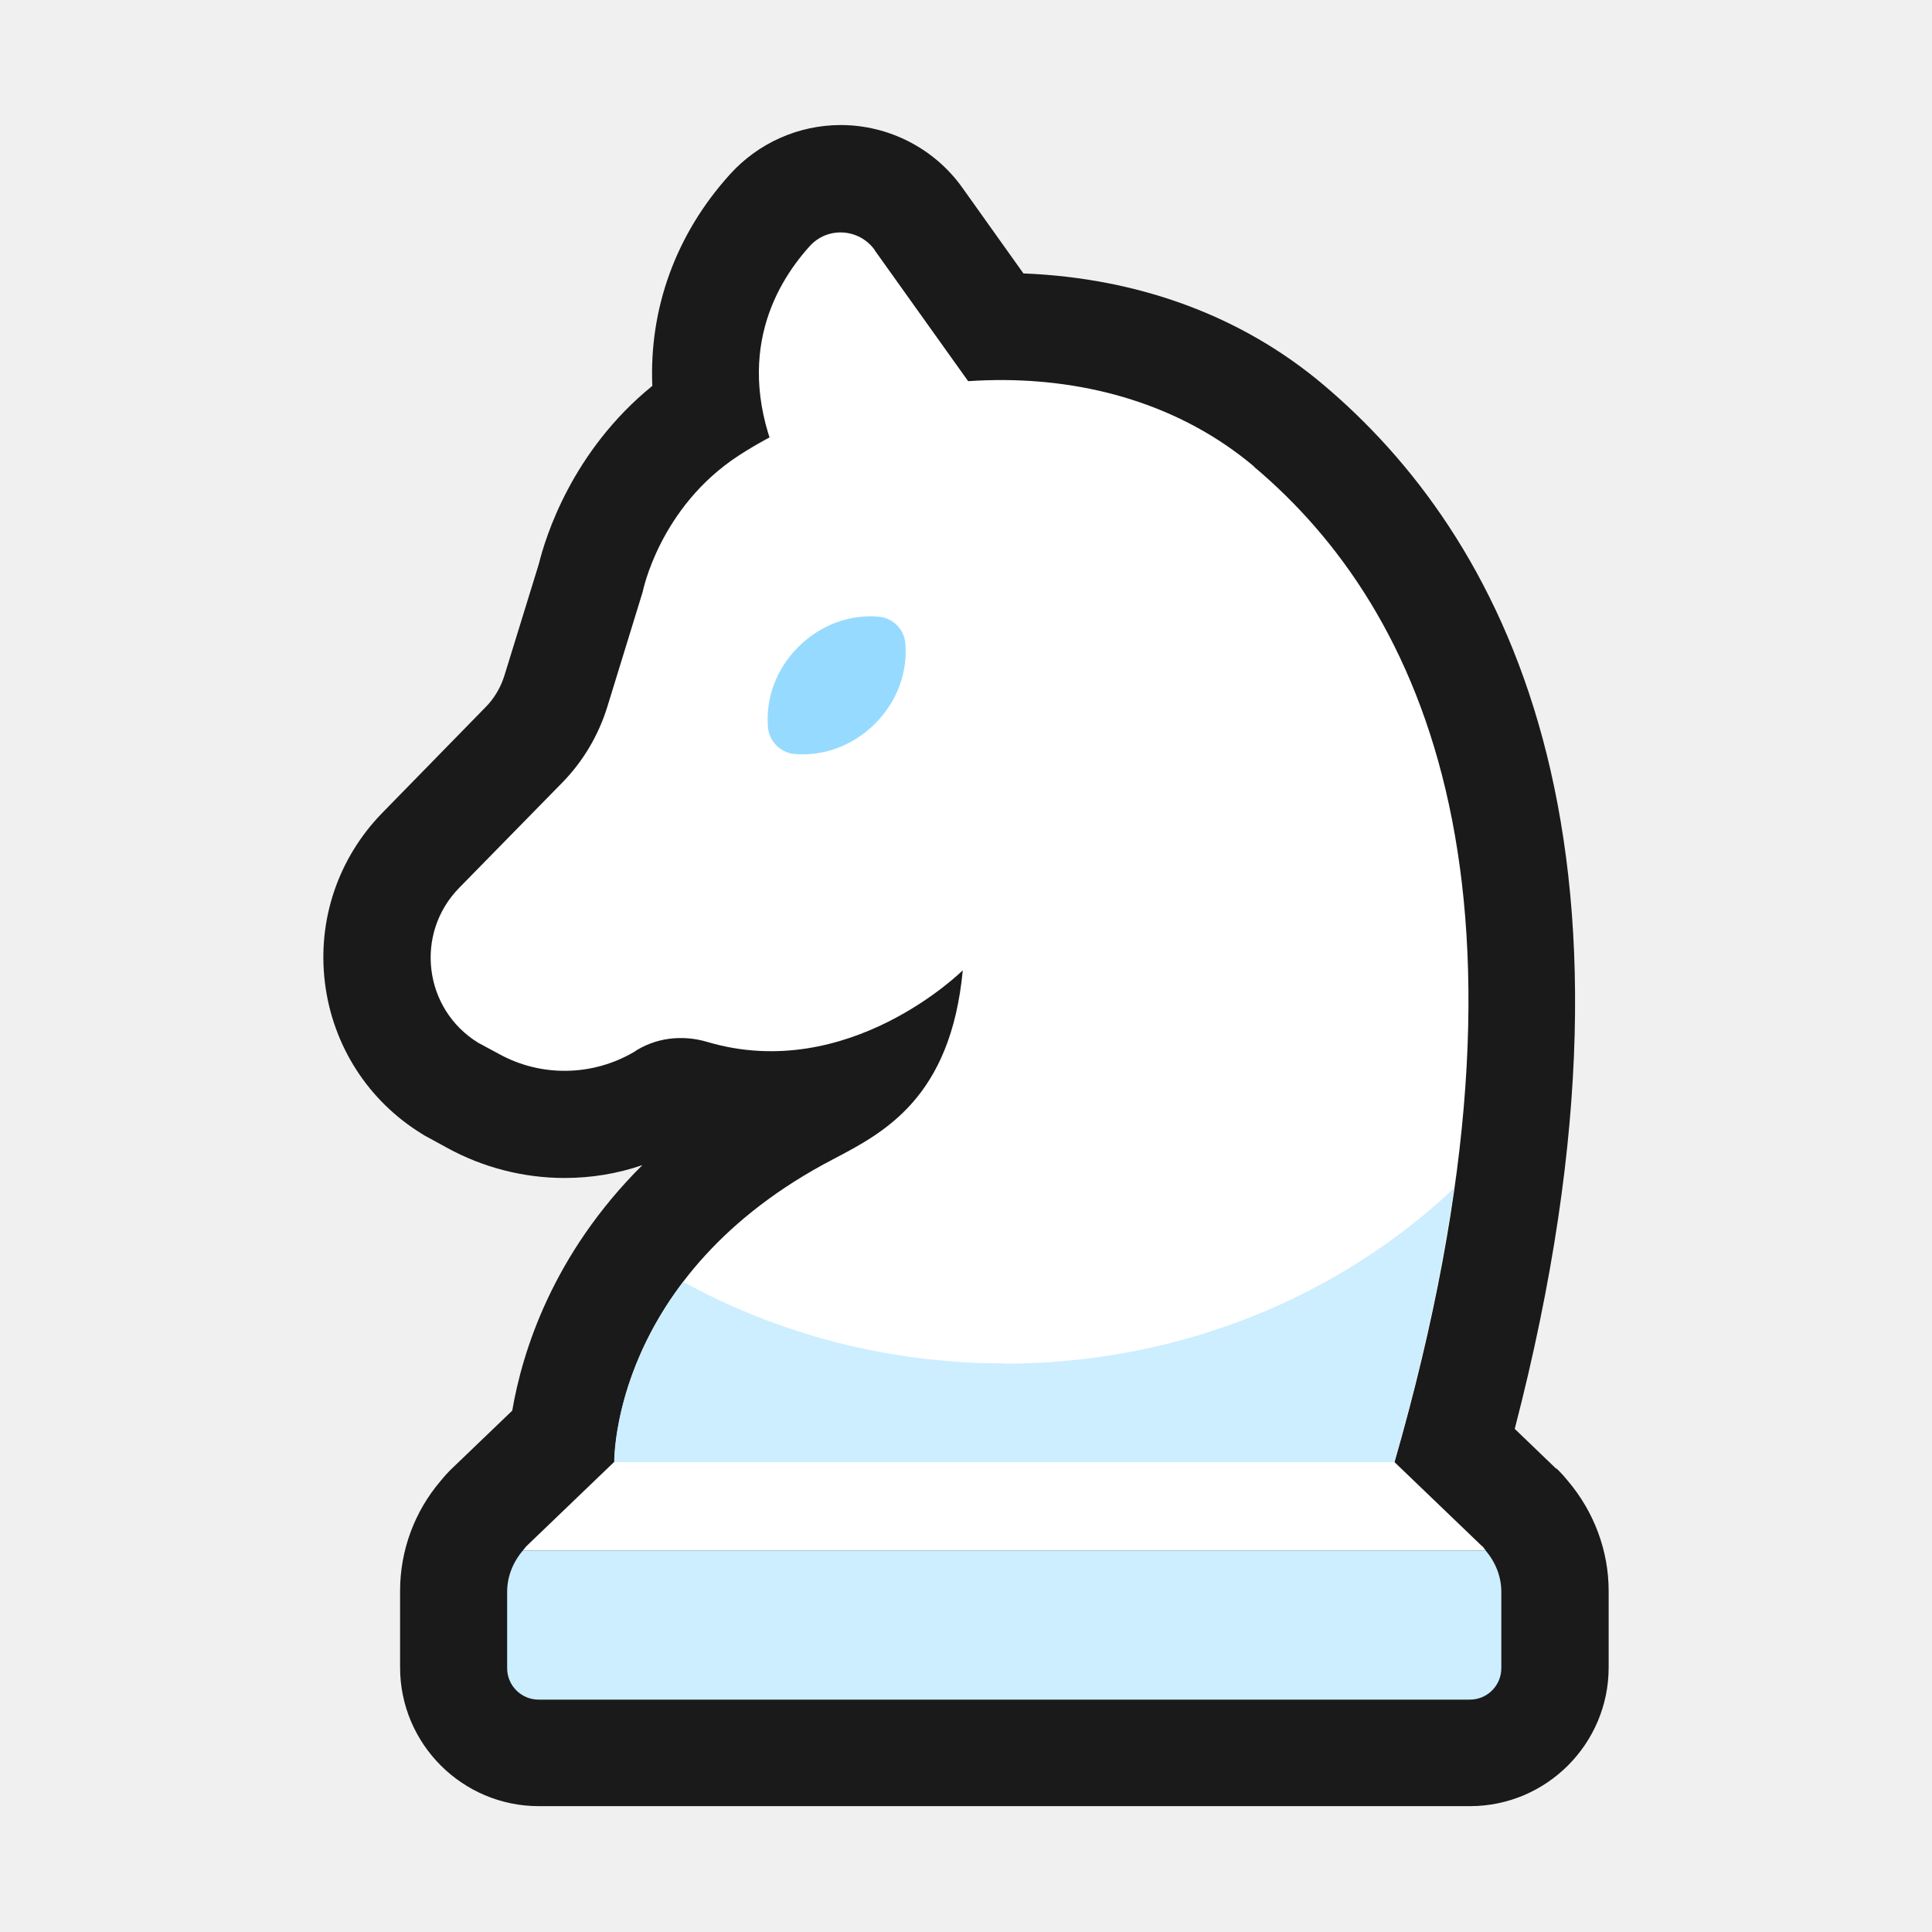
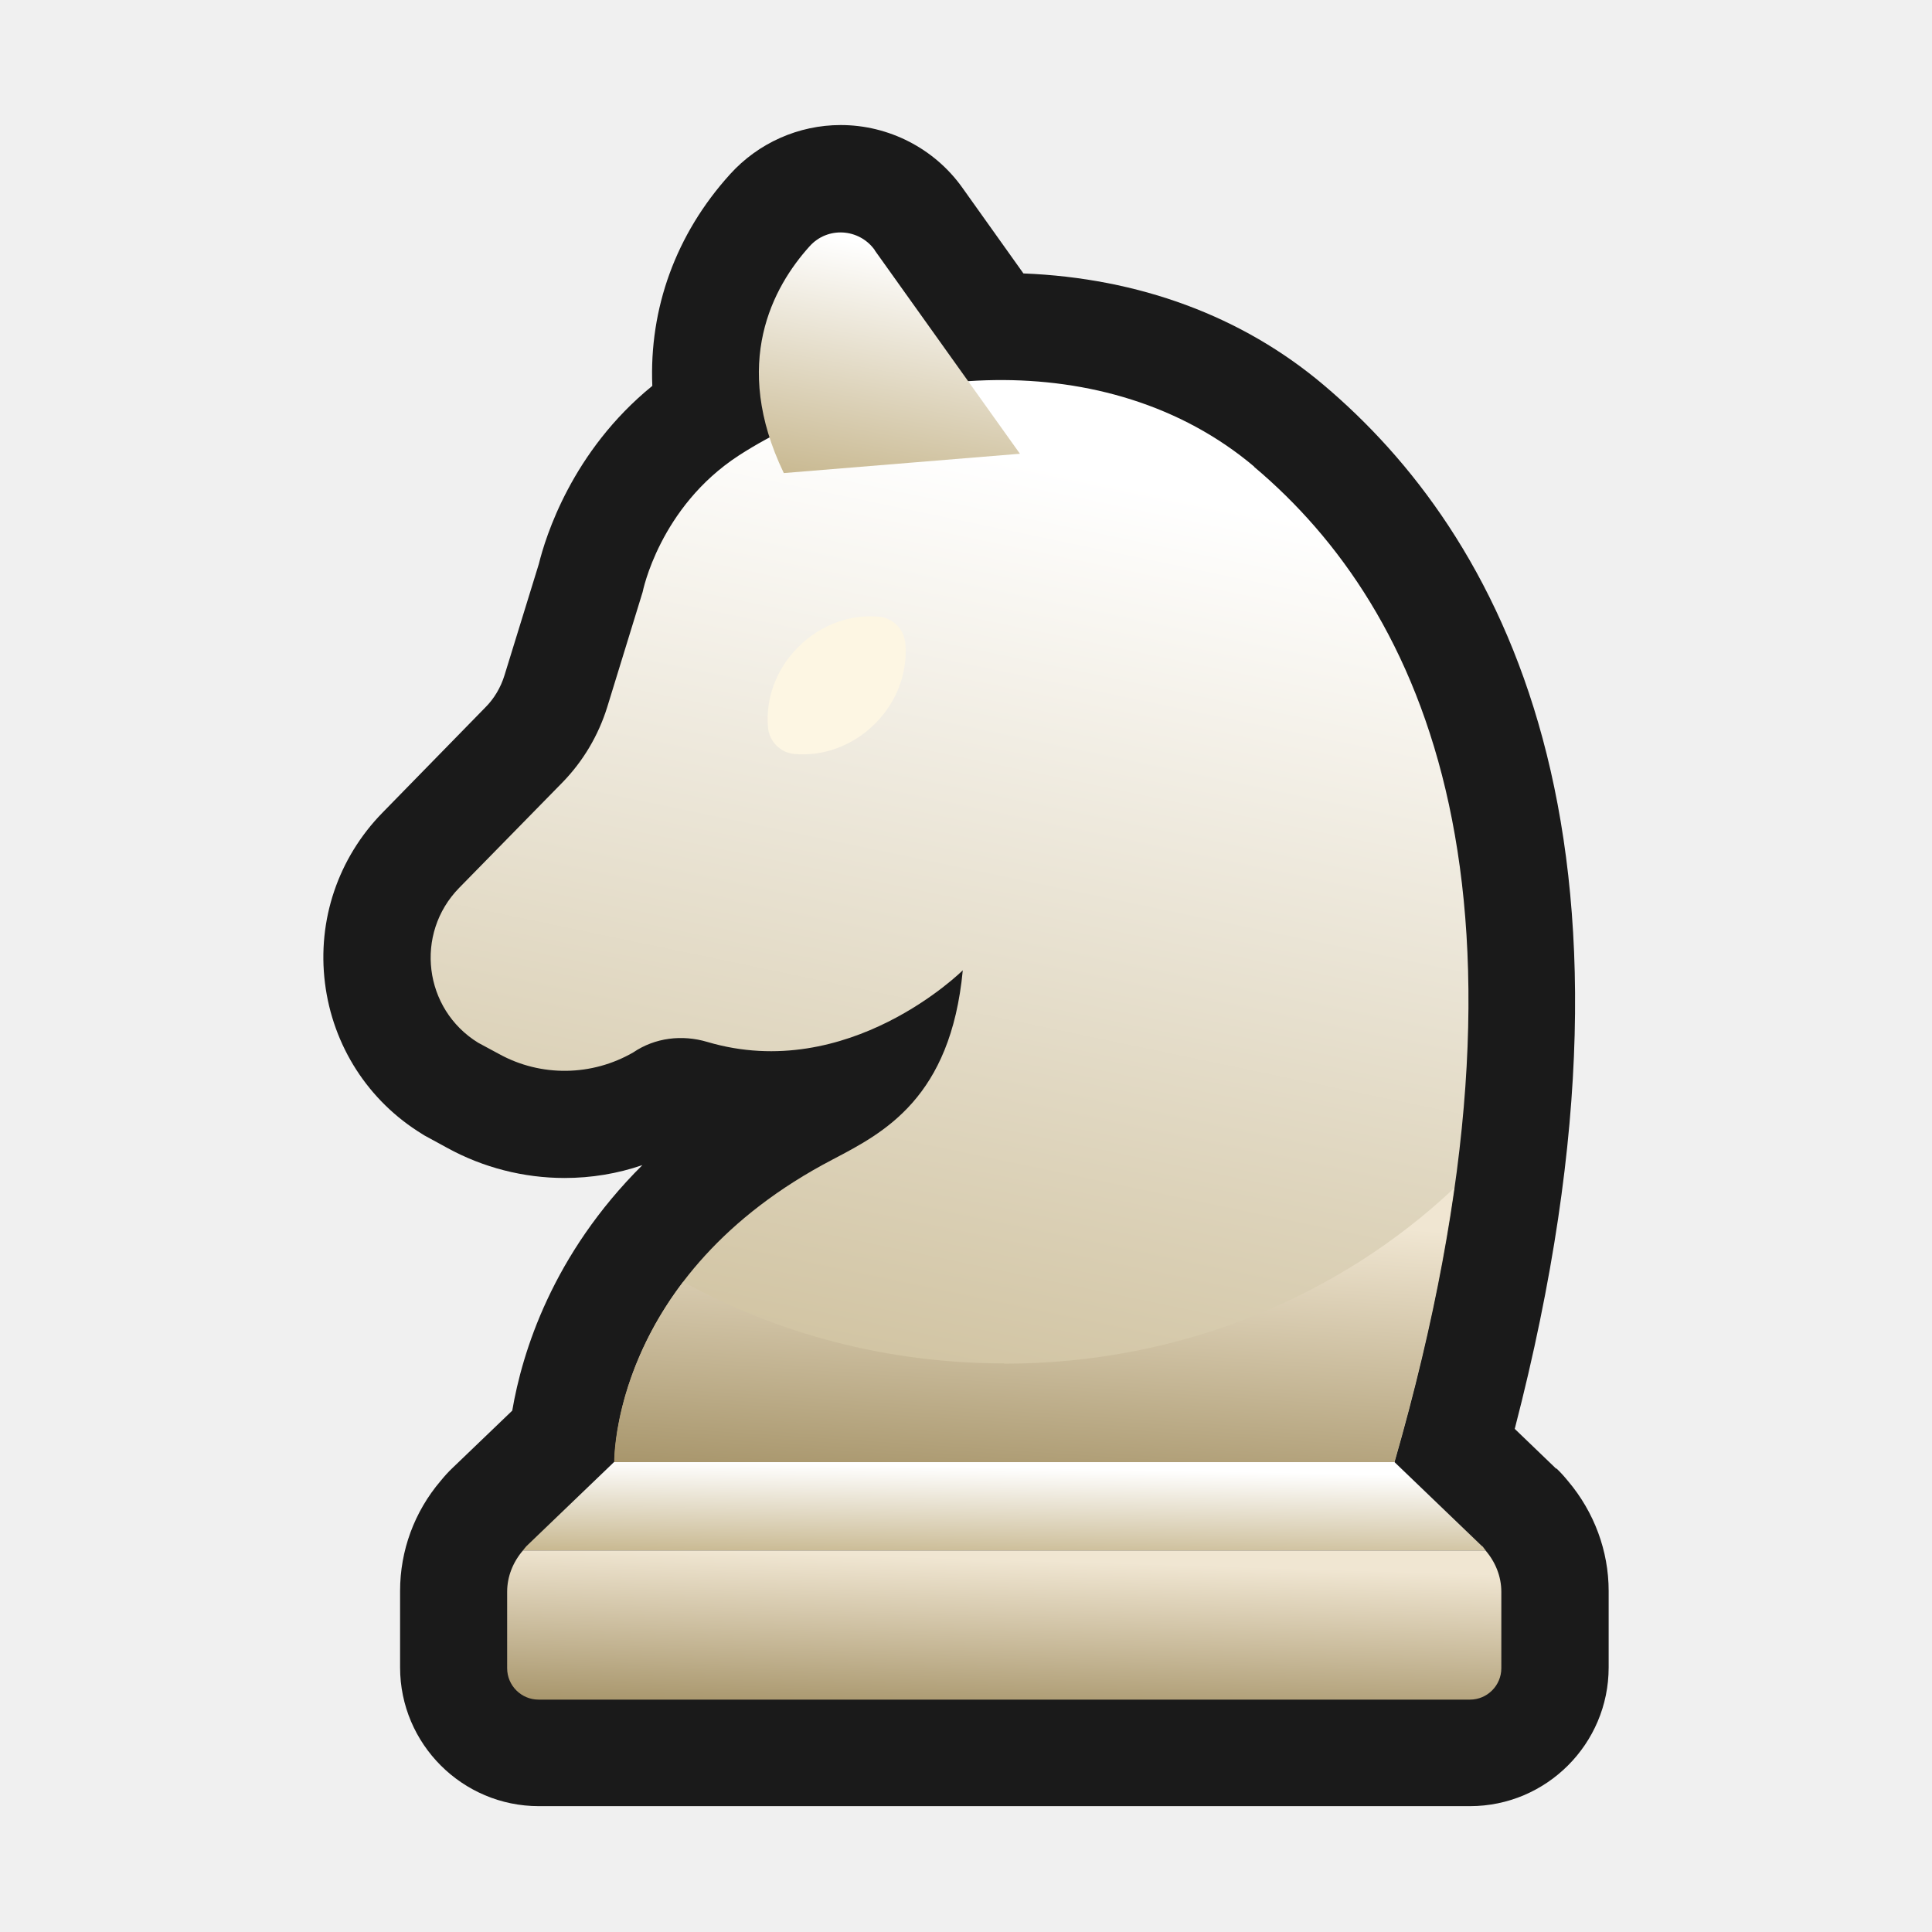
<svg xmlns="http://www.w3.org/2000/svg" id="Layer_2" data-name="Layer 2" viewBox="0 0 72 72">
+   <defs>
+     <linearGradient id="wGrad" x1="0.2" y1="0" x2="0" y2="1">
+       <stop offset="0%" stop-color="#ffffff" />
+       <stop offset="100%" stop-color="#c8b890" />
+     </linearGradient>
+     <linearGradient id="wAccent" x1="0.2" y1="0" x2="0" y2="1">
+       <stop offset="0%" stop-color="#f0e6d2" />
+       <stop offset="100%" stop-color="#a8966c" />
+     </linearGradient>
+   </defs>
  <g id="Rough">
    <g>
      <rect opacity="0" fill="#1a1a1a" width="72" height="72" />
      <g>
        <path fill="#1a1a1a" d="M58,54.74l-1.55-1.49c5.76-22.22-.61-33.41-7.13-38.91-3.03-2.56-6.88-3.98-11.18-4.15l-2.28-3.2c-1.04-1.46-2.74-2.33-4.53-2.33-1.57,0-3.07,.67-4.12,1.83-2.03,2.24-3.02,5.01-2.9,7.89-3,2.44-3.98,5.63-4.23,6.64l-1.28,4.15c-.14,.45-.38,.86-.71,1.19l-3.84,3.93c-1.65,1.69-2.43,4-2.14,6.34,.29,2.34,1.61,4.4,3.62,5.63,.06,.04,.11,.07,.17,.1l.77,.42c1.33,.73,2.84,1.12,4.37,1.12h0c.99,0,1.97-.16,2.9-.48-3.36,3.34-4.48,6.98-4.85,9.15l-2.23,2.14c-.16,.15-.3,.31-.44,.48-.98,1.15-1.51,2.6-1.51,4.1v2.85c0,2.85,2.32,5.17,5.17,5.17H54.78c2.85,0,5.17-2.32,5.17-5.17v-2.85c0-1.49-.54-2.94-1.51-4.09-.14-.17-.28-.33-.44-.48Z" />
        <g>
-           <path fill="#fff" d="M55.23,57.62l-3.27-3.14H22.89l-3.27,3.14c-.05,.05-.09,.11-.13,.16H55.37c-.05-.05-.08-.11-.13-.16Z" />
-           <path fill="#cef" d="M18.9,62.17c0,.65,.53,1.17,1.17,1.17H54.78c.65,0,1.17-.53,1.17-1.17v-2.85c0-.57-.22-1.11-.59-1.54H19.49c-.37,.43-.59,.97-.59,1.54v2.85Z" />
-           <path fill="#fff" d="M46.74,17.39c-5.47-4.62-13.9-3.84-19.2-.42h0c-2.97,1.93-3.59,5.09-3.59,5.09l-1.32,4.29c-.33,1.06-.9,2.02-1.67,2.81l-3.85,3.93c-1.67,1.71-1.32,4.52,.71,5.77l.78,.42c1.56,.86,3.46,.83,5-.06,.81-.55,1.82-.67,2.76-.39,5.27,1.56,9.52-2.67,9.52-2.67-.45,4.76-2.94,6.05-4.83,7.04-8.29,4.32-8.15,11.29-8.15,11.29h29.07c6.1-21.19,1.05-31.8-5.23-37.09Z" />
-           <path fill="#fff" d="M32.6,9.32c-.58-.81-1.76-.89-2.43-.14-1.36,1.51-2.93,4.35-.96,8.45l8.8-.72-5.41-7.58Z" />
-           <path fill="#96dbff" d="M33.74,23.98c-.04-.53-.47-.96-1-1-1.04-.09-2.15,.29-2.99,1.13-.84,.84-1.22,1.94-1.13,2.99,.04,.53,.47,.96,1,1,1.04,.09,2.15-.29,2.99-1.13,.84-.84,1.22-1.94,1.13-2.99Z" />
-           <path fill="#cef" d="M37.43,50.81c-4.37,0-8.46-1.11-11.97-3.04-2.63,3.45-2.57,6.72-2.57,6.72h29.07c1.07-3.72,1.79-7.12,2.23-10.21-4.27,4.03-10.2,6.54-16.77,6.54Z" />
+           <path fill="url(#wGrad)" d="M55.23,57.62l-3.27-3.14H22.89l-3.27,3.14c-.05,.05-.09,.11-.13,.16H55.37c-.05-.05-.08-.11-.13-.16Z" />
+           <path fill="url(#wAccent)" d="M18.9,62.17c0,.65,.53,1.17,1.17,1.17H54.78c.65,0,1.17-.53,1.17-1.17v-2.85c0-.57-.22-1.11-.59-1.54H19.49c-.37,.43-.59,.97-.59,1.54v2.85Z" />
+           <path fill="url(#wGrad)" d="M46.74,17.39c-5.47-4.62-13.9-3.84-19.2-.42h0c-2.97,1.93-3.59,5.09-3.59,5.09l-1.32,4.29c-.33,1.06-.9,2.02-1.67,2.81l-3.85,3.93c-1.67,1.71-1.32,4.52,.71,5.77l.78,.42c1.56,.86,3.46,.83,5-.06,.81-.55,1.82-.67,2.76-.39,5.27,1.56,9.52-2.67,9.52-2.67-.45,4.76-2.94,6.05-4.83,7.04-8.29,4.32-8.15,11.29-8.15,11.29h29.07c6.1-21.19,1.05-31.8-5.23-37.09Z" />
+           <path fill="url(#wGrad)" d="M32.6,9.32c-.58-.81-1.76-.89-2.43-.14-1.36,1.51-2.93,4.35-.96,8.45l8.8-.72-5.41-7.58Z" />
+           <path fill="#fdf6e3" d="M33.74,23.98c-.04-.53-.47-.96-1-1-1.04-.09-2.15,.29-2.99,1.13-.84,.84-1.22,1.94-1.13,2.99,.04,.53,.47,.96,1,1,1.04,.09,2.15-.29,2.99-1.13,.84-.84,1.22-1.94,1.13-2.99Z" />
+           <path fill="url(#wAccent)" d="M37.43,50.81c-4.37,0-8.46-1.11-11.97-3.04-2.63,3.45-2.57,6.72-2.57,6.72h29.07c1.07-3.72,1.79-7.12,2.23-10.21-4.27,4.03-10.2,6.54-16.77,6.54Z" />
        </g>
      </g>
    </g>
  </g>
</svg>
